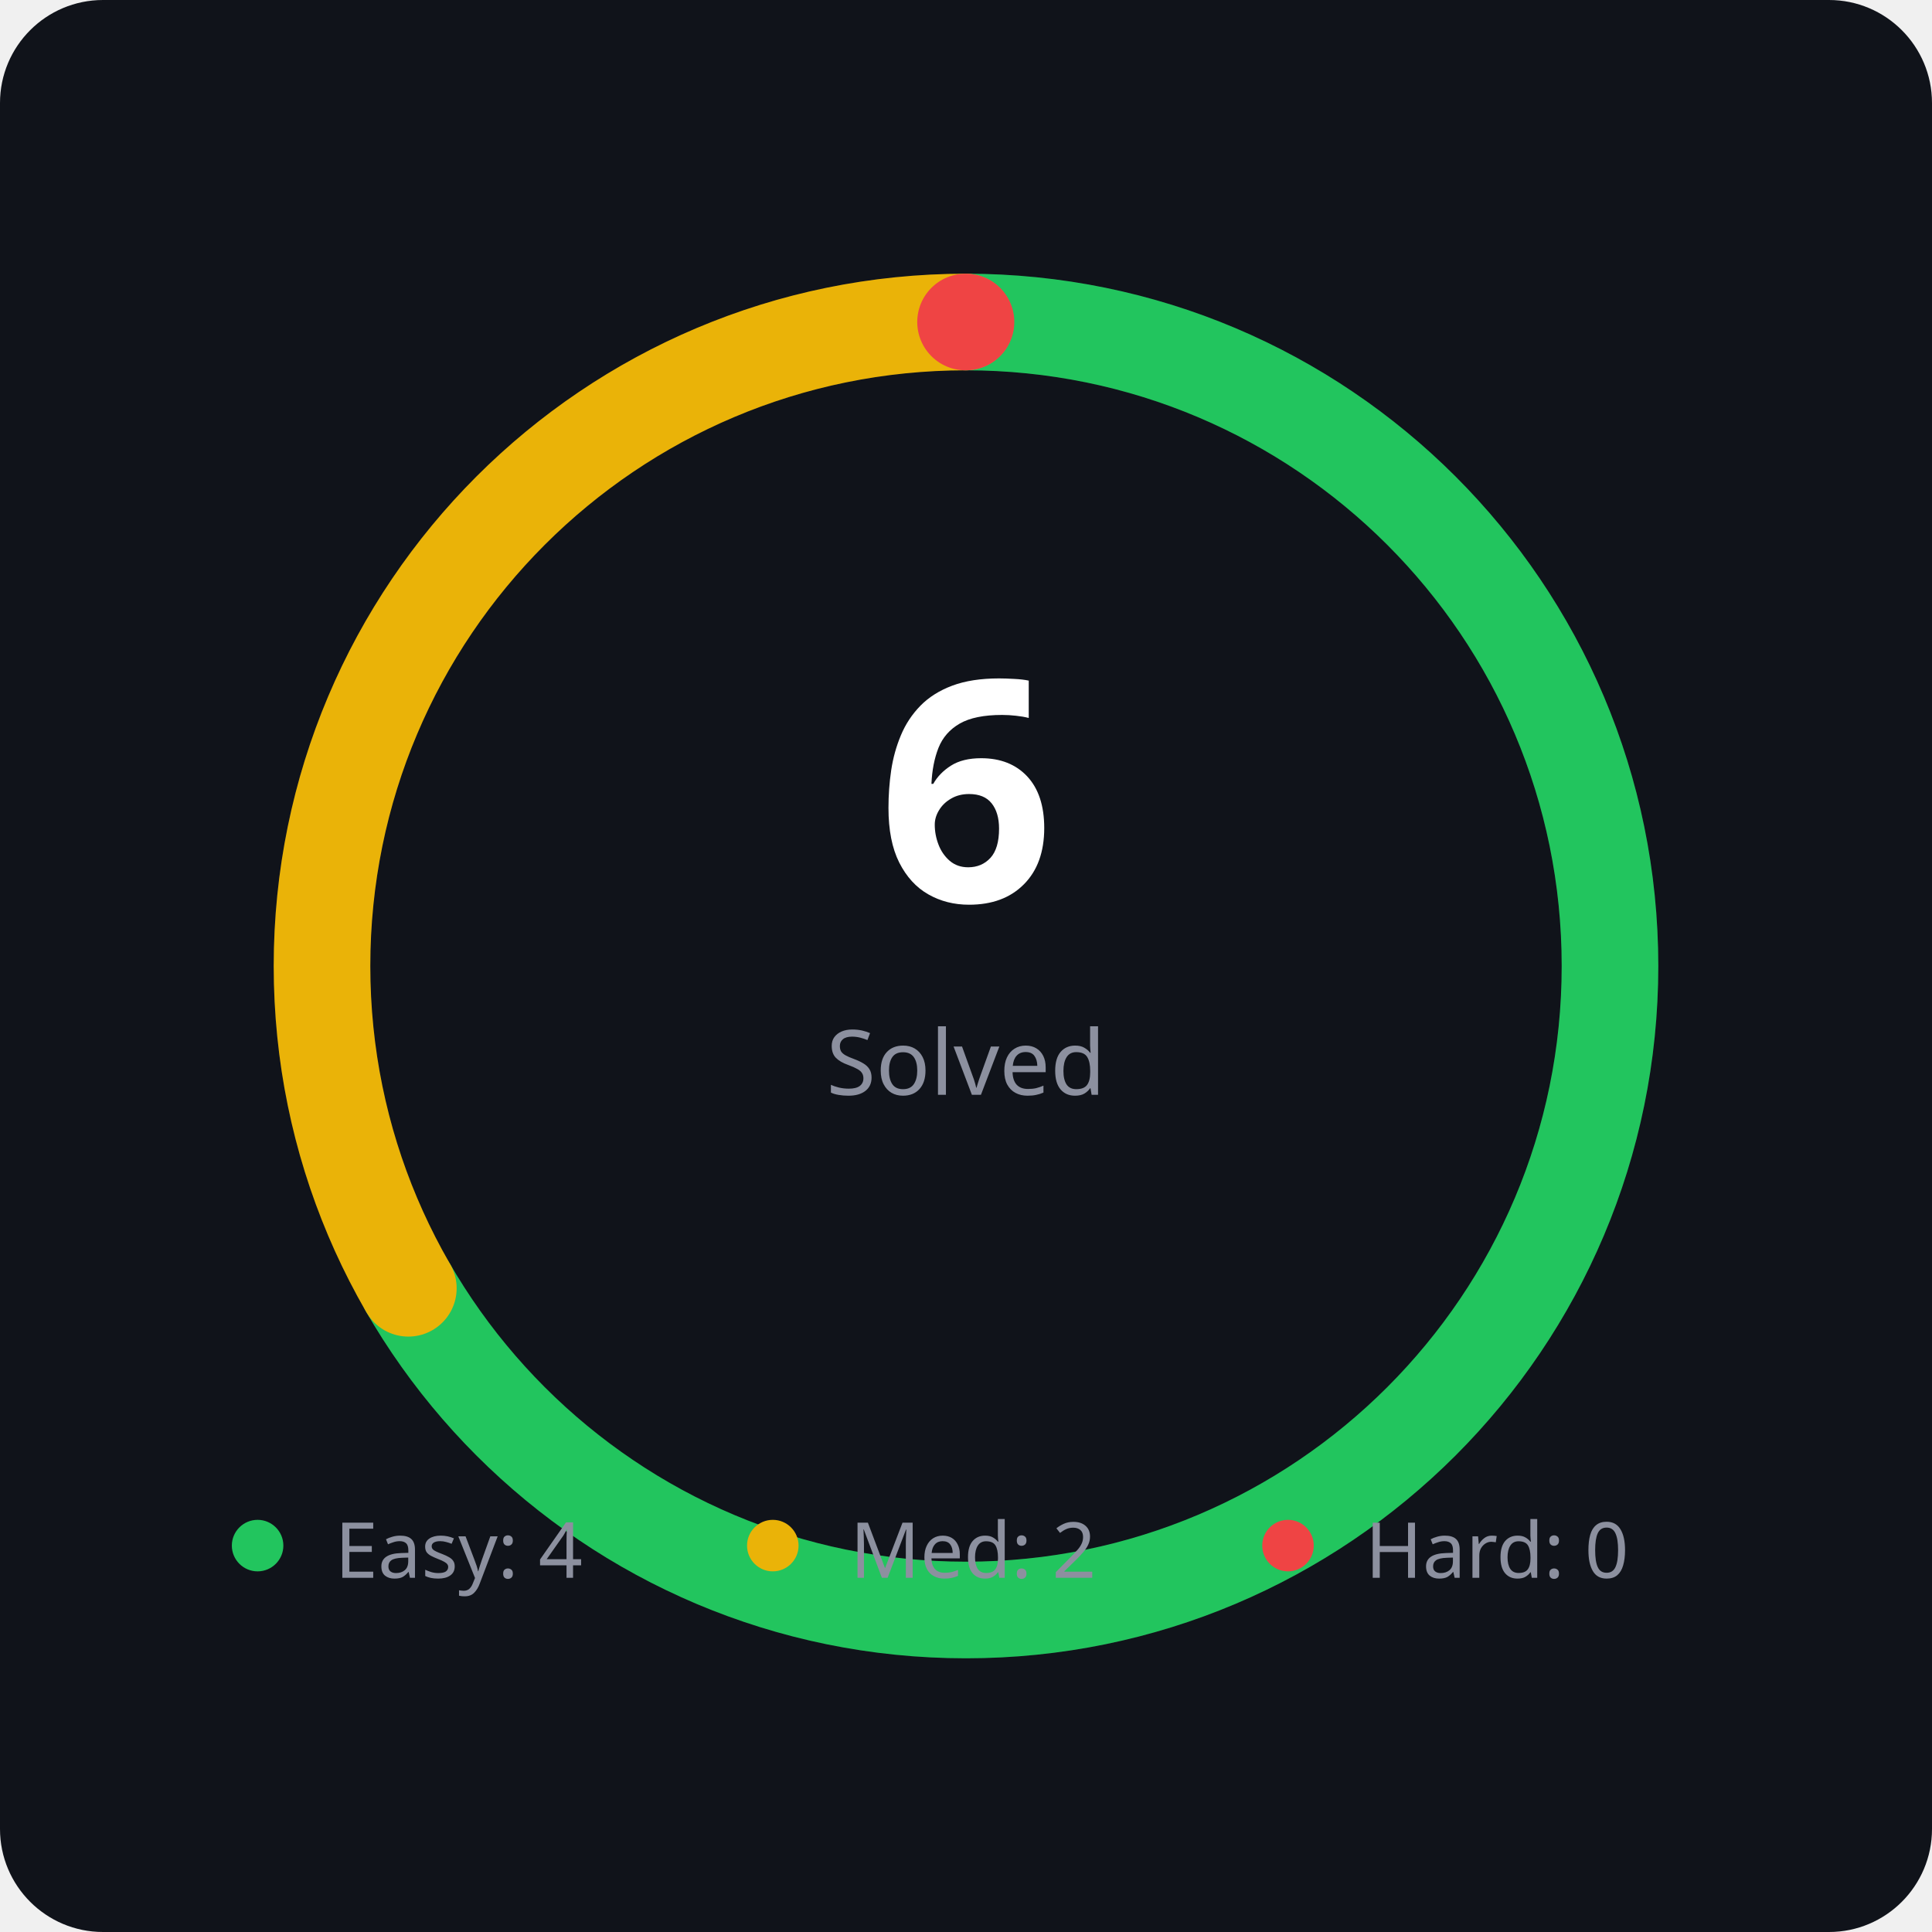
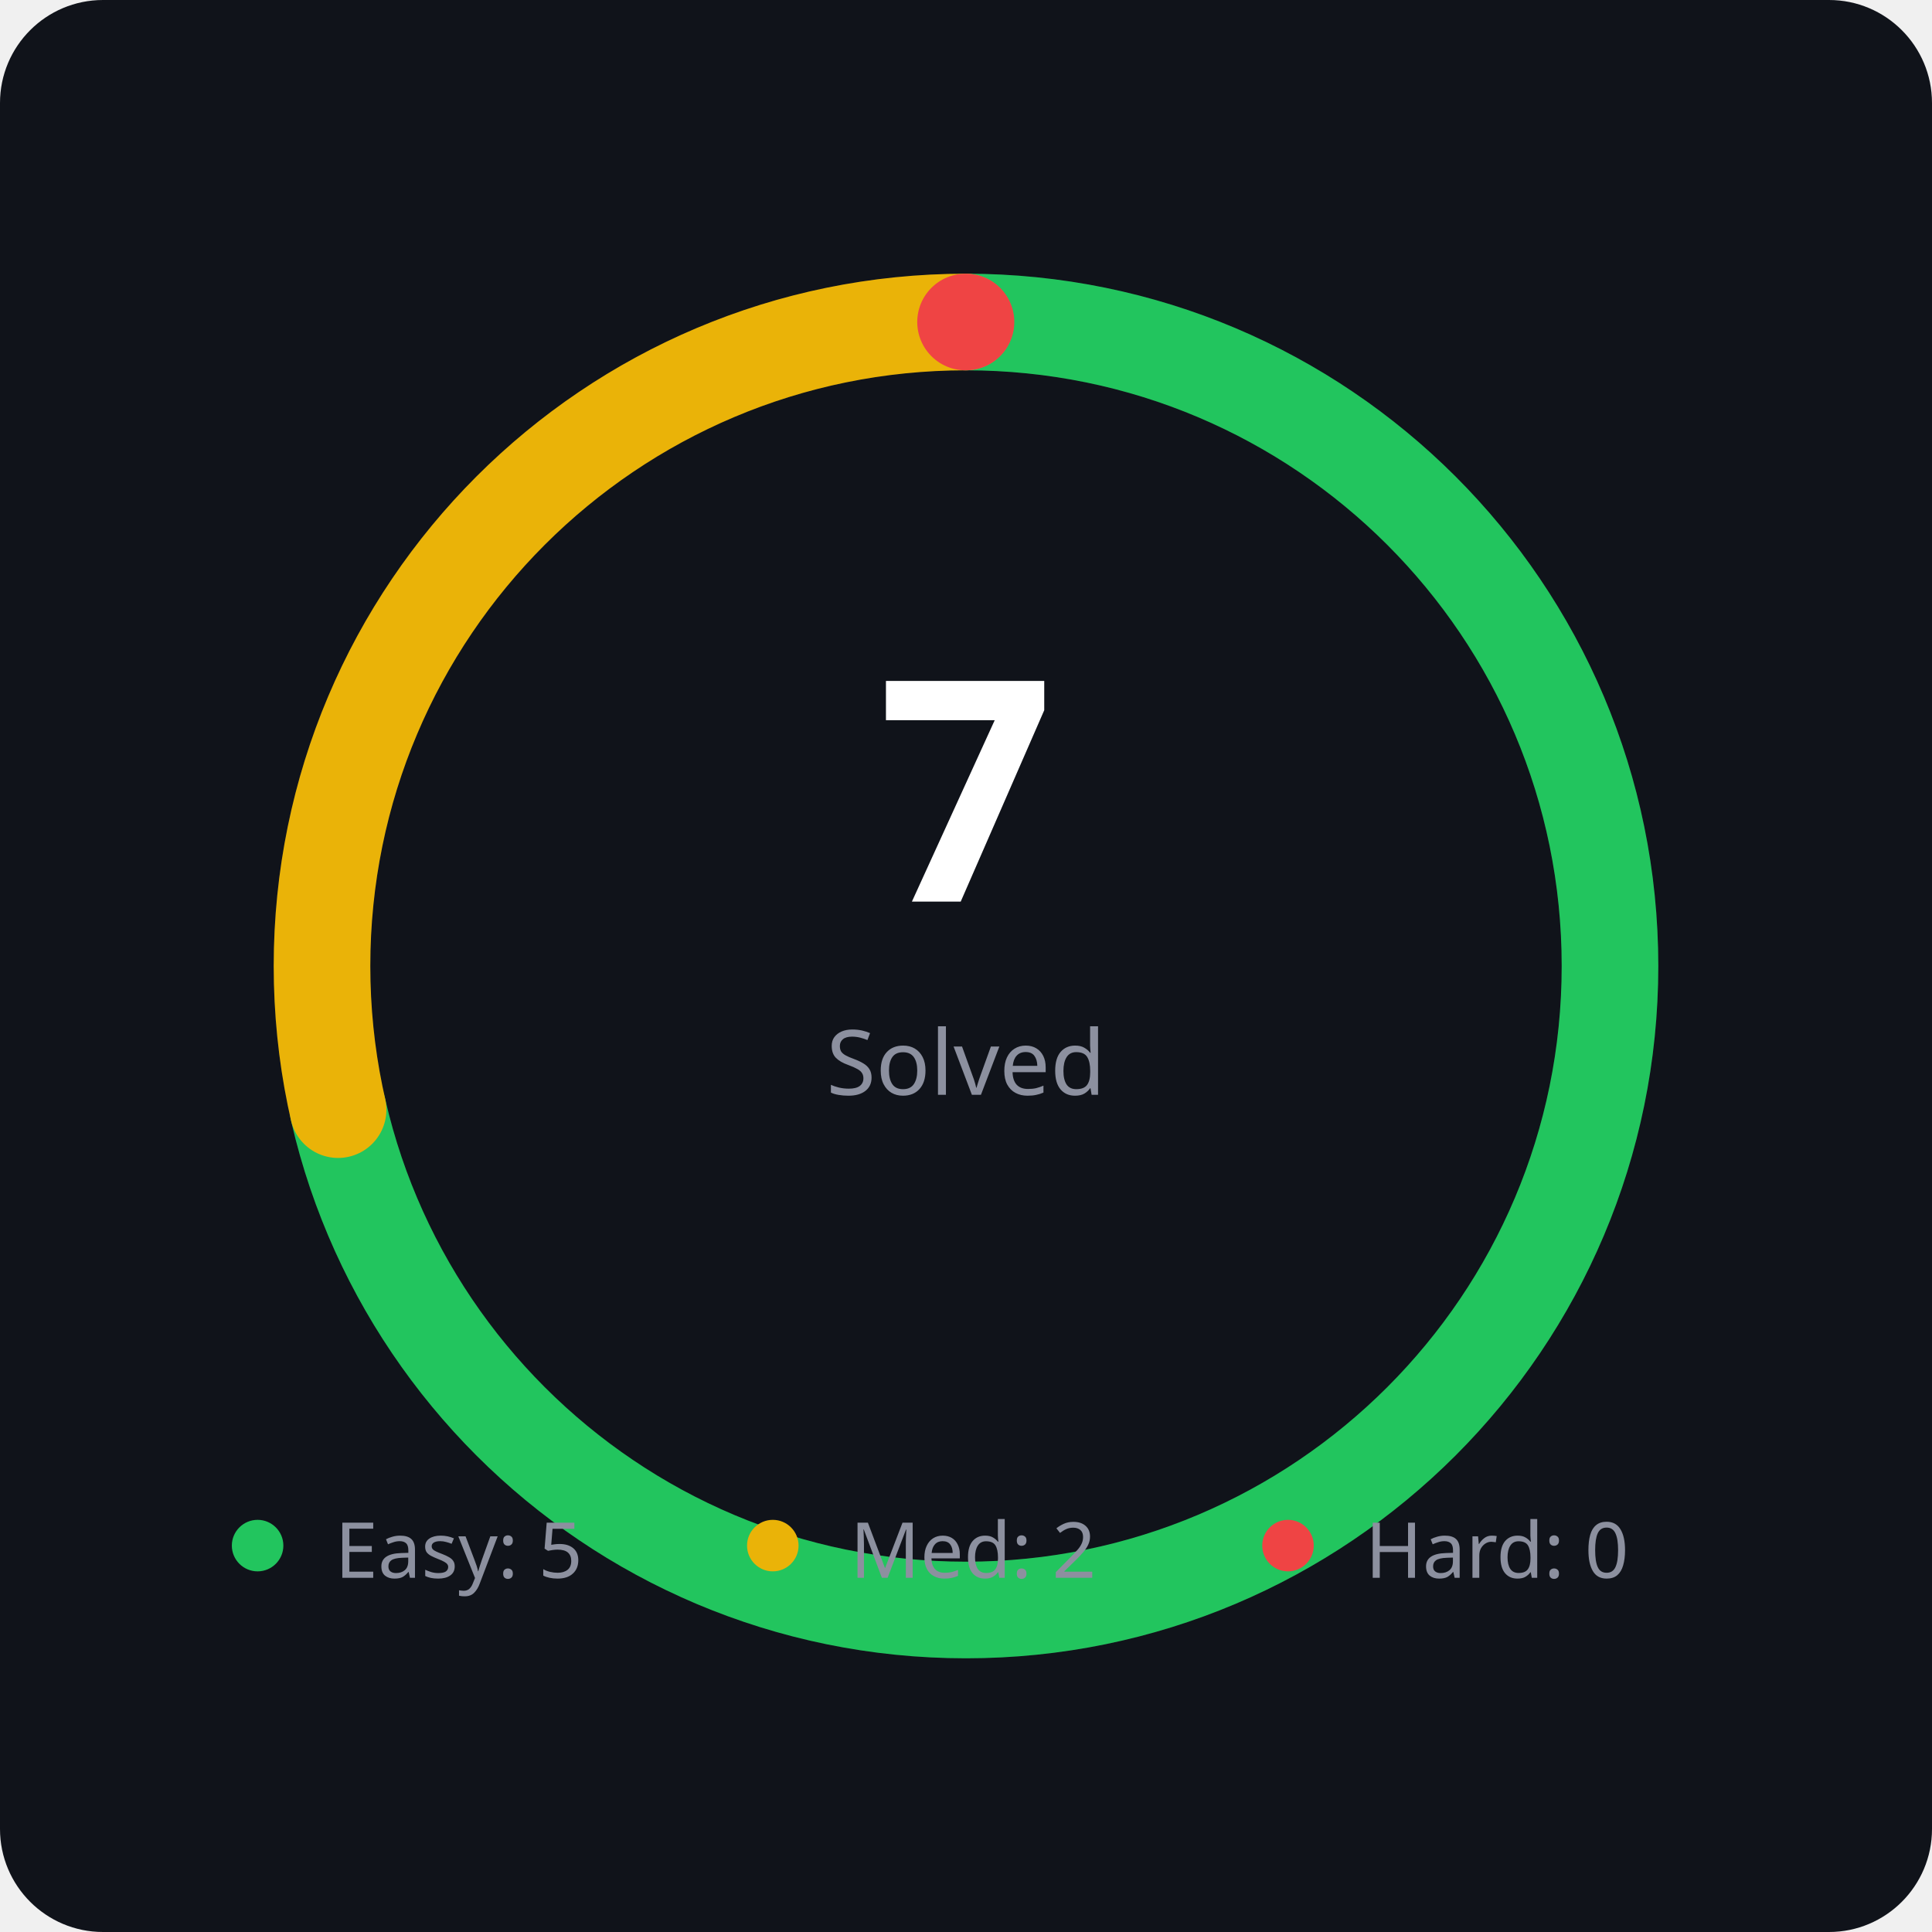
<svg xmlns="http://www.w3.org/2000/svg" width="300" height="300" viewBox="0 0 300 300">
  <style>
    .bg { fill: #10131a; }
    .text-main { fill: #ffffff; font-family: 'Segoe UI', Tahoma, Geneva, Verdana, sans-serif; font-weight: bold; }
    .text-sub { fill: #8c909f; font-family: 'Segoe UI', Tahoma, Geneva, Verdana, sans-serif; font-size: 14px; }
    .easy { stroke: #22c55e; stroke-width: 15; fill: none; stroke-linecap: round; }
    .medium { stroke: #eab308; stroke-width: 15; fill: none; stroke-linecap: round; }
    .hard { stroke: #ef4444; stroke-width: 15; fill: none; stroke-linecap: round; }
    .base { stroke: #1d2026; stroke-width: 15; fill: none; }
  </style>
  <rect width="100%" height="100%" rx="16" class="bg" />
  <circle cx="150" cy="150" r="100" class="base" />
-   <circle cx="150" cy="150" r="100" class="easy" stroke-dasharray="418.879 628.319" transform="rotate(-90 150 150)" />
-   <circle cx="150" cy="150" r="100" class="medium" stroke-dasharray="209.44 628.319" stroke-dashoffset="-418.879" transform="rotate(-90 150 150)" />
+   <circle cx="150" cy="150" r="100" class="easy" stroke-dasharray="448.799 628.319" transform="rotate(-90 150 150)" />
+   <circle cx="150" cy="150" r="100" class="medium" stroke-dasharray="179.52 628.319" stroke-dashoffset="-448.799" transform="rotate(-90 150 150)" />
  <circle cx="150" cy="150" r="100" class="hard" stroke-dasharray="0 628.319" stroke-dashoffset="-628.319" transform="rotate(-90 150 150)" />
-   <text x="150" y="140" text-anchor="middle" class="text-main" style="font-size: 48px;">6</text>
+   <text x="150" y="140" text-anchor="middle" class="text-main" style="font-size: 48px;">7</text>
  <text x="150" y="170" text-anchor="middle" class="text-sub">Solved</text>
  <g transform="translate(40, 240)">
    <circle r="4" fill="#22c55e" />
-     <text x="12" y="5" class="text-sub" style="font-size: 12px;">Easy: 4</text>
+     <text x="12" y="5" class="text-sub" style="font-size: 12px;">Easy: 5</text>
    <circle cx="80" r="4" fill="#eab308" />
    <text x="92" y="5" class="text-sub" style="font-size: 12px;">Med: 2</text>
    <circle cx="160" r="4" fill="#ef4444" />
    <text x="172" y="5" class="text-sub" style="font-size: 12px;">Hard: 0</text>
  </g>
</svg>
